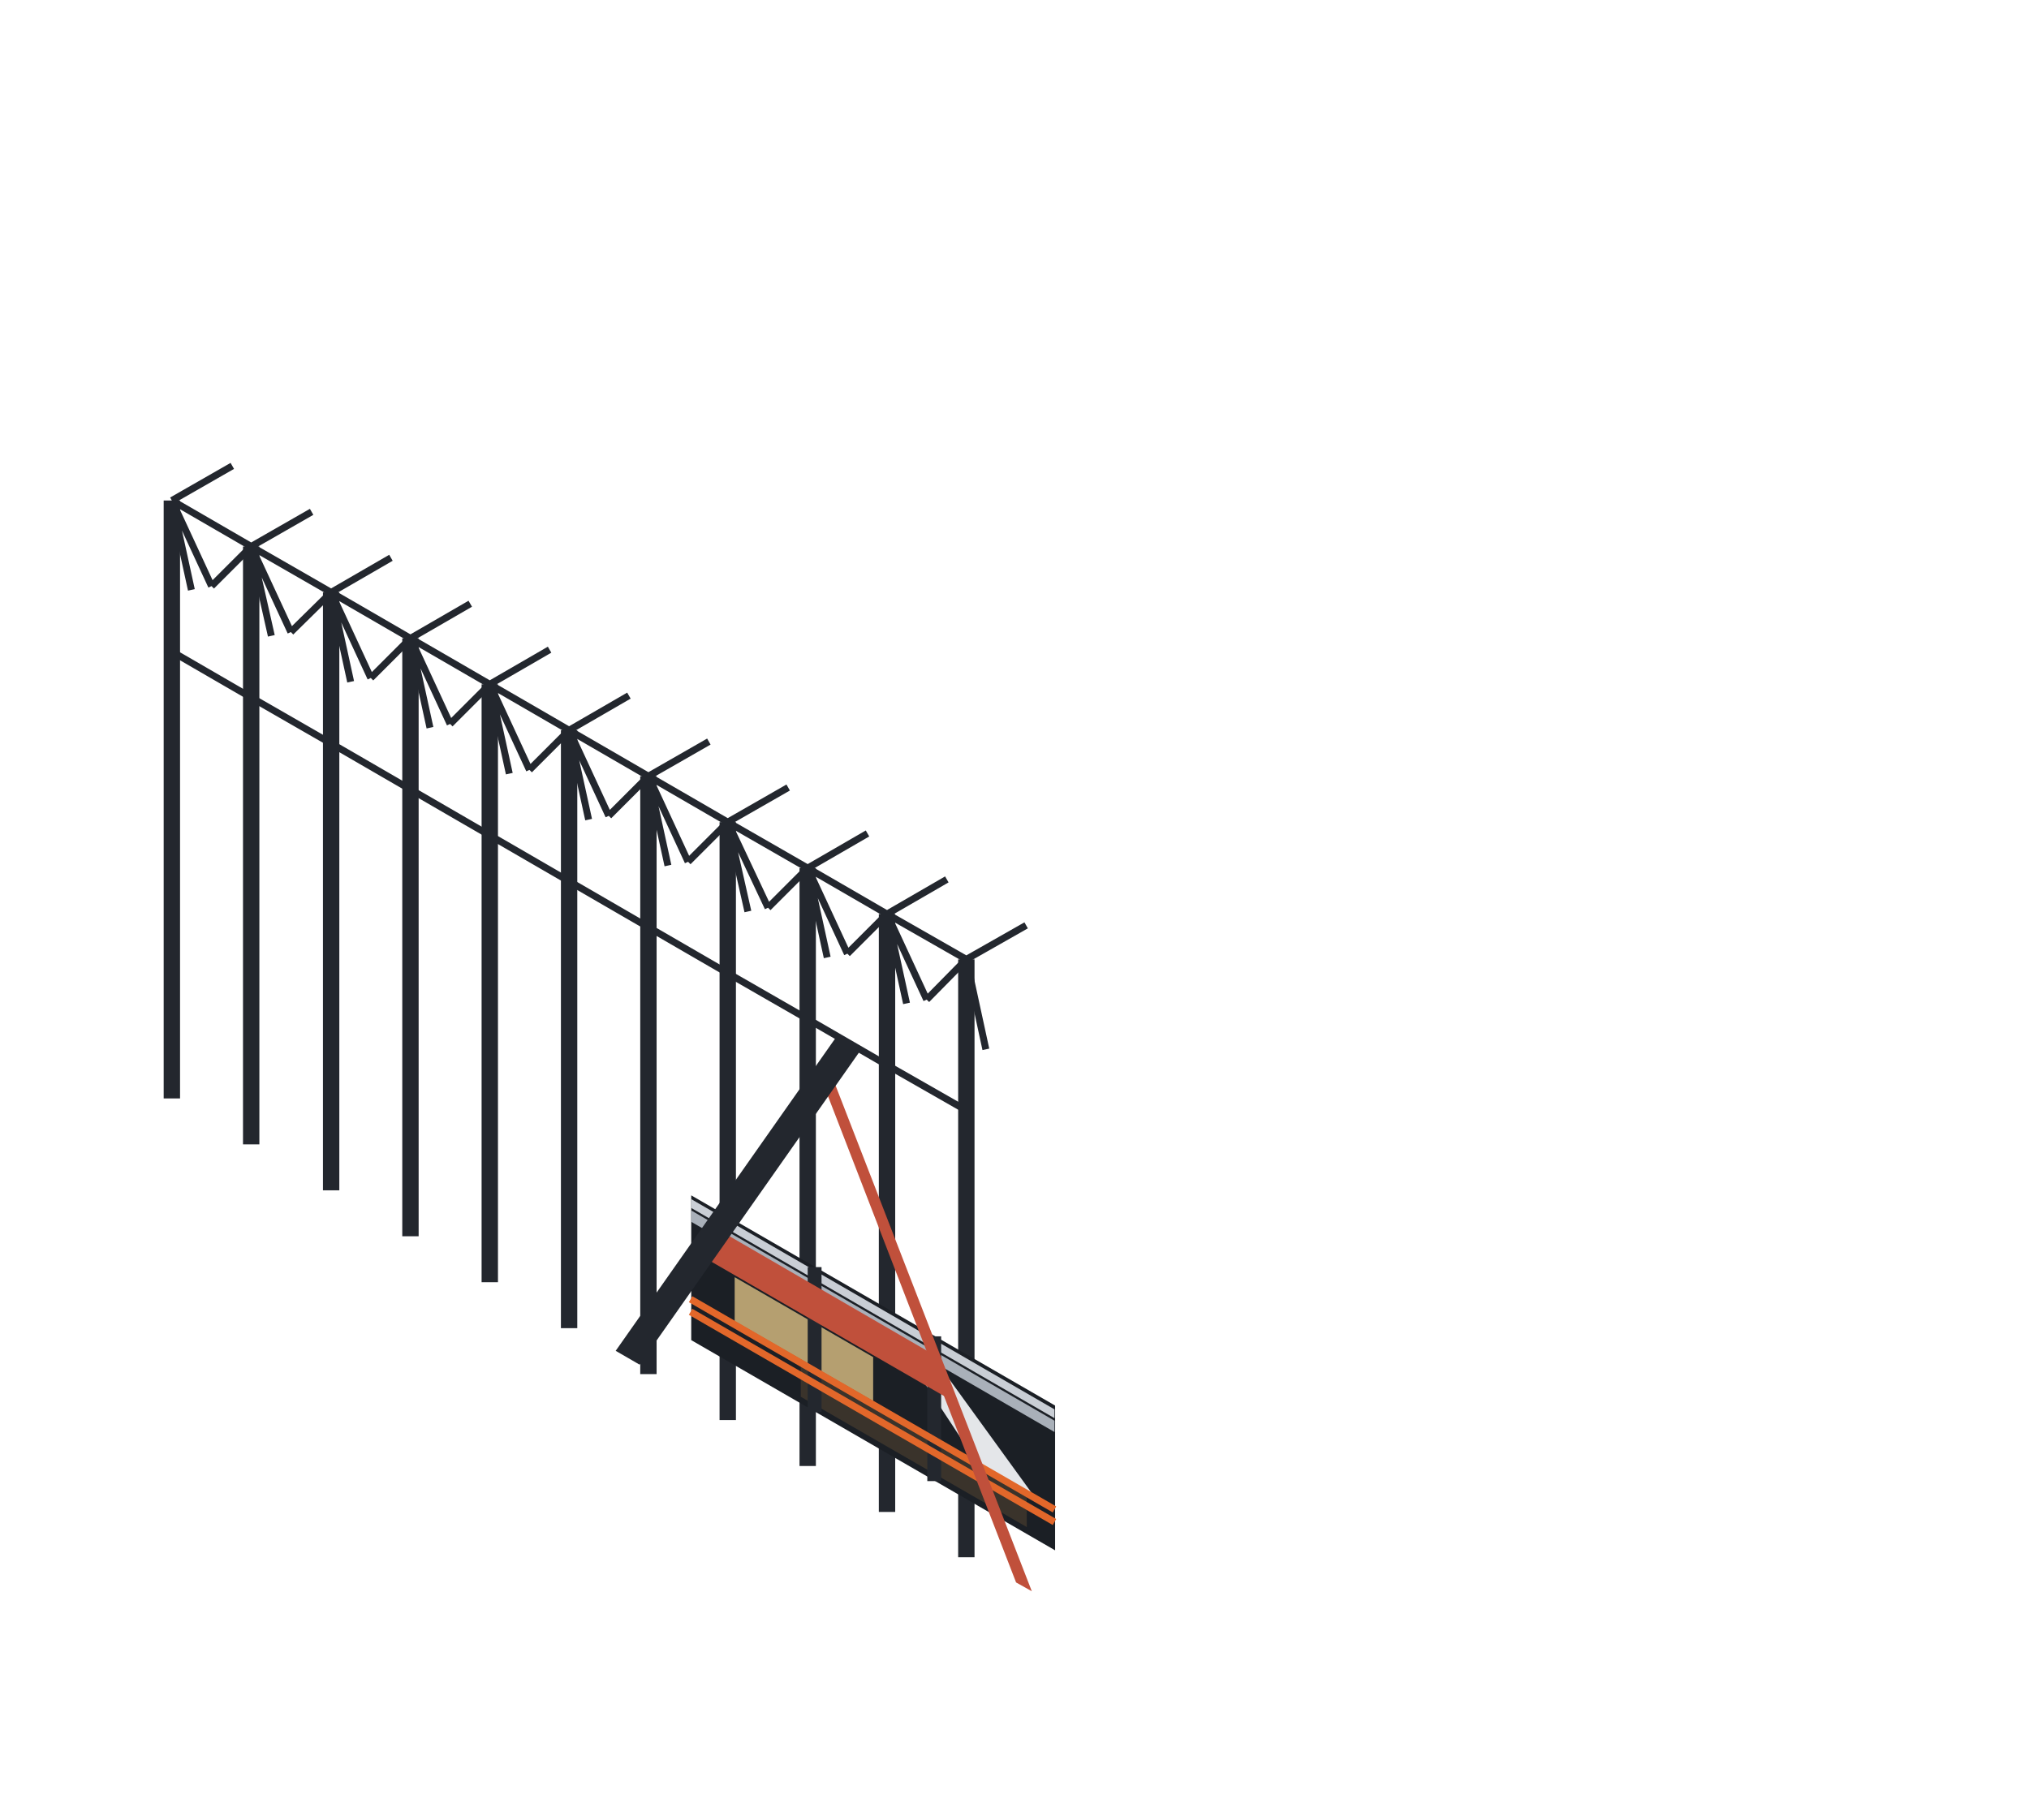
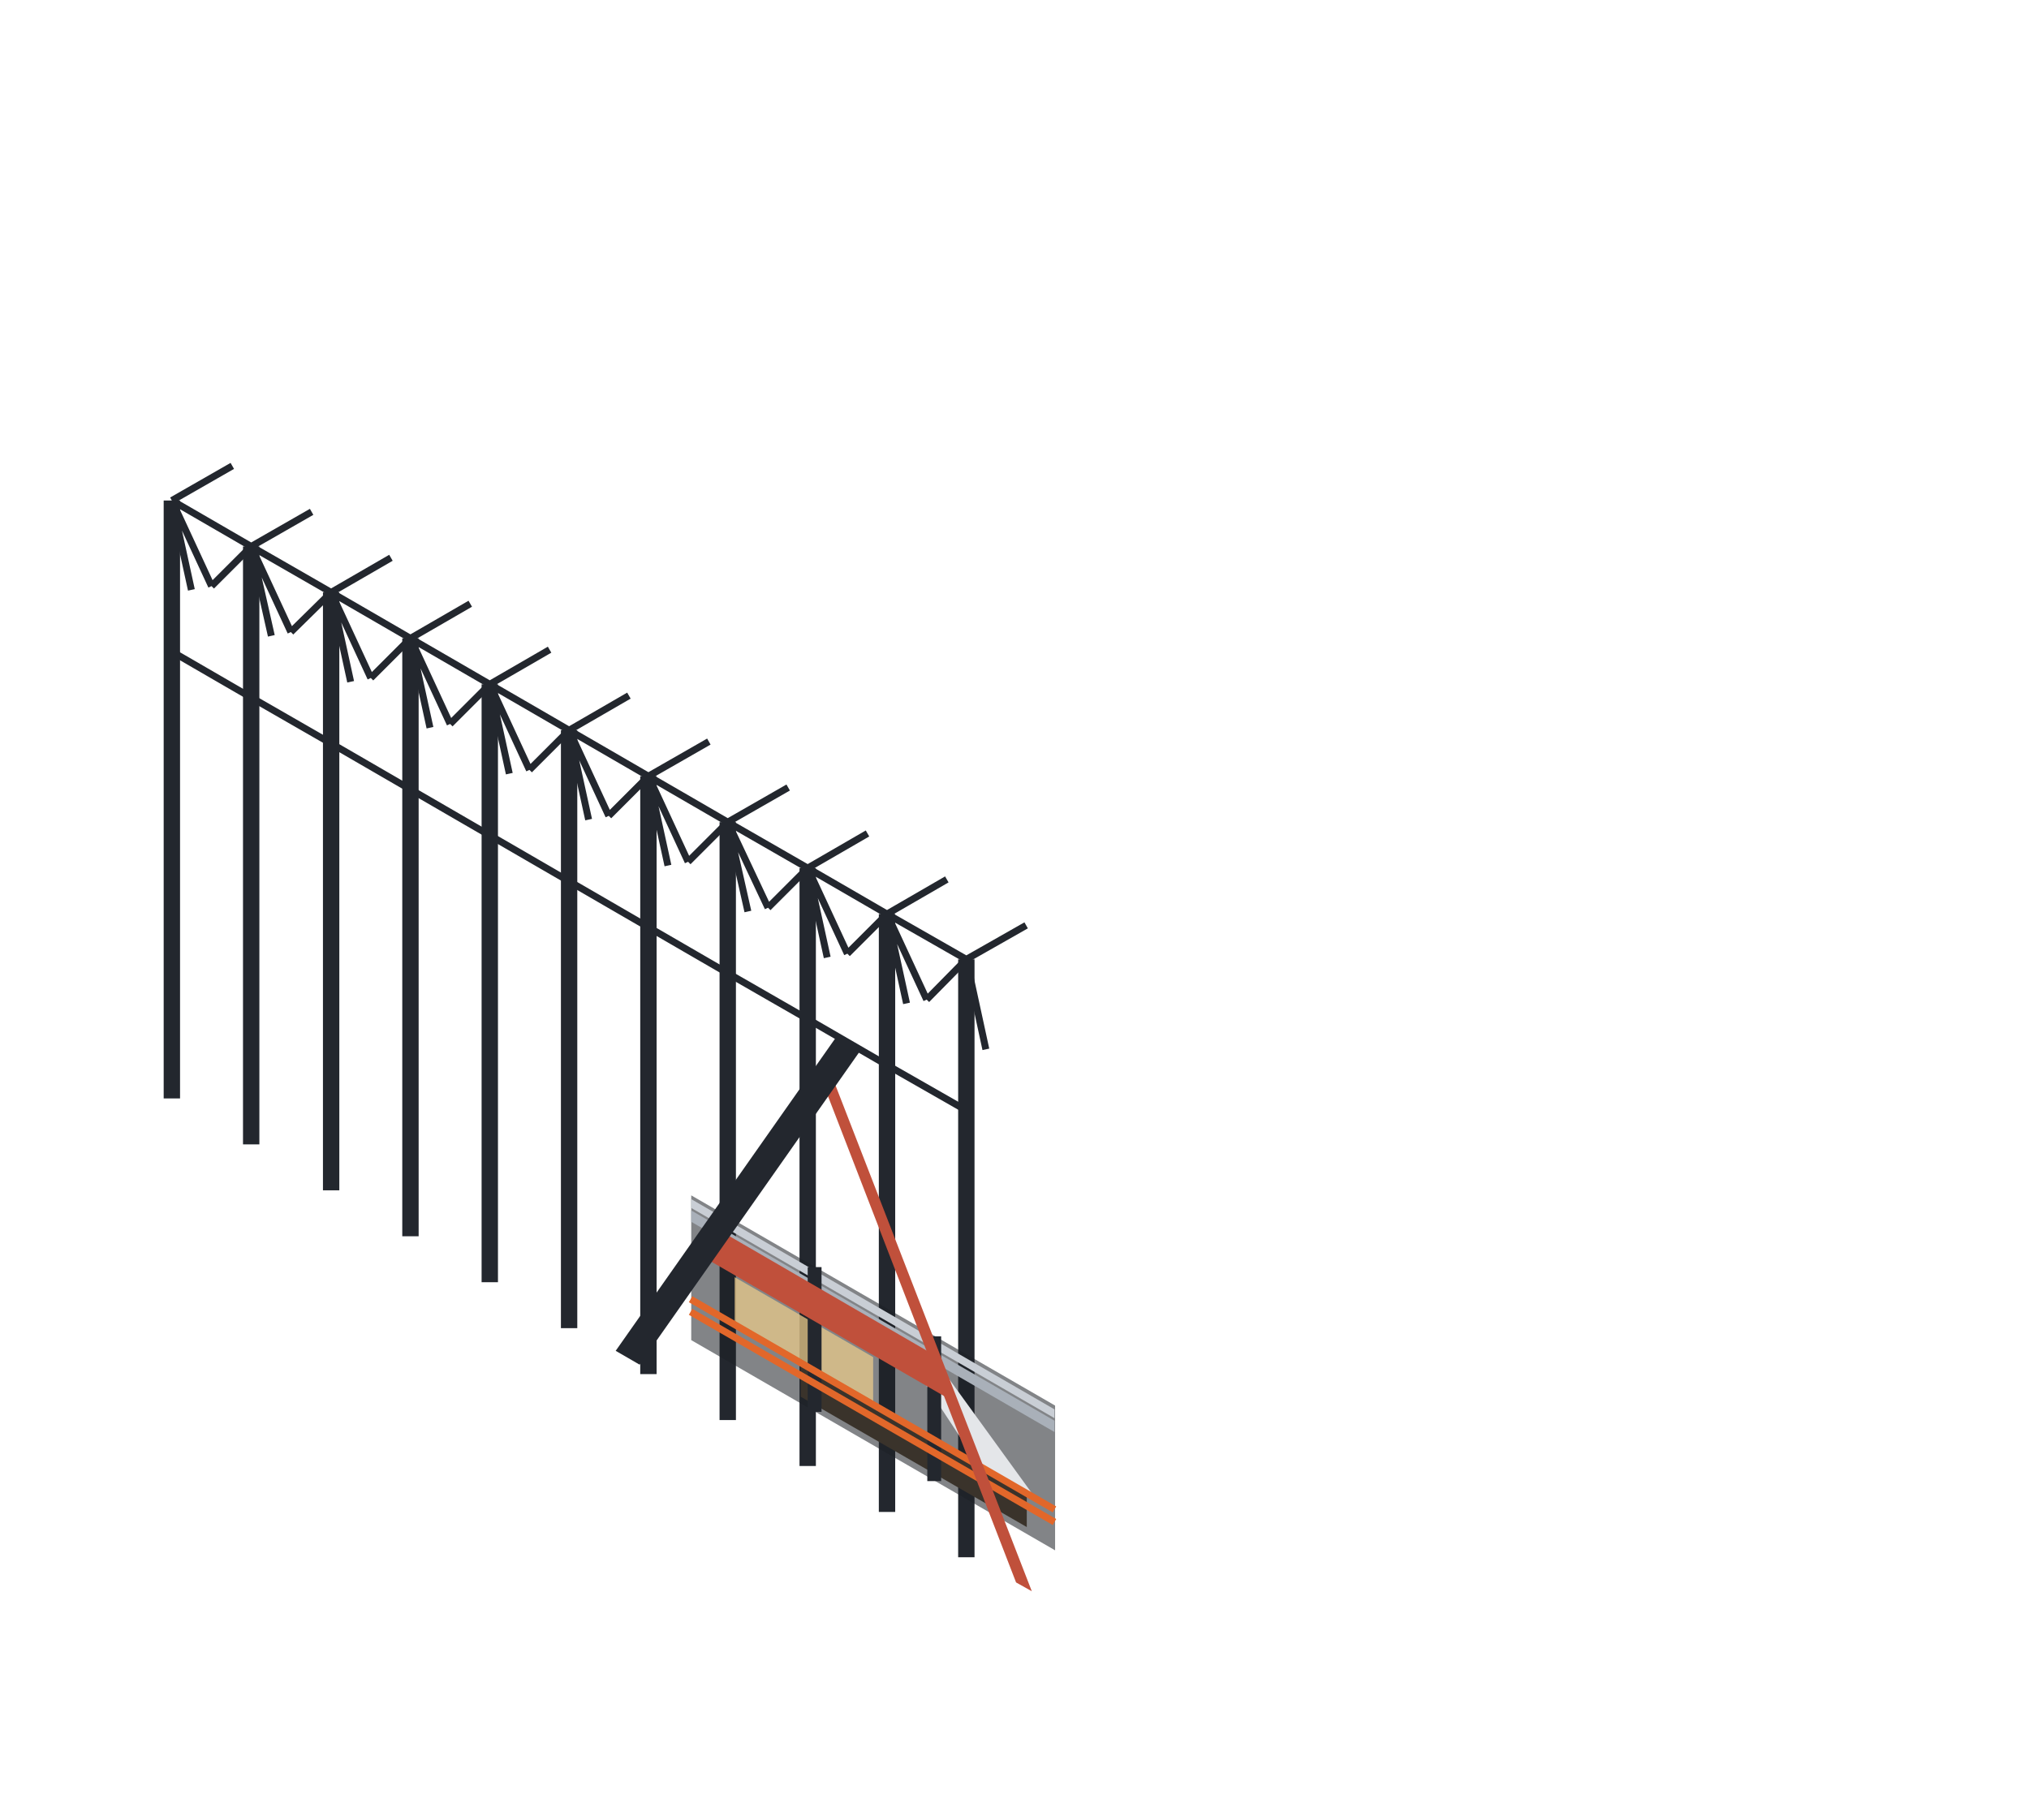
<svg xmlns="http://www.w3.org/2000/svg" viewBox="-260.8 -95.5 322.3 289.1" width="644.5" height="578.2">
  <path d="M-107.3 56.9L-97.8 51.5M-107.3 56.9L-104.2 71.2M-119.9 49.7L-110.4 44.2M-119.9 49.7L-116.8 63.9M-132.5 42.4L-123 36.9M-132.5 42.4L-129.4 56.6M-145.2 35.1L-135.6 29.6M-145.2 35.1L-142 49.3M-157.8 27.8L-148.2 22.3M-157.8 27.8L-154.7 42M-170.4 20.5L-160.9 15M-170.4 20.5L-167.3 34.7M-183 13.2L-173.5 7.7M-183 13.2L-179.9 27.4M-195.6 5.9L-186.1 0.4M-195.6 5.9L-192.5 20.1M-208.2 -1.4L-198.7 -6.9M-208.2 -1.4L-205.1 12.8M-220.9 -8.7L-211.3 -14.2M-220.9 -8.7L-217.7 5.5M-233.5 -16L-223.9 -21.5M-233.5 -16L-230.4 -1.8M-107.3 56.9L-119.9 49.7M-107.3 56.9L-113.6 63.3M-113.6 63.3L-119.9 49.7M-107.3 80.9L-119.9 73.7M-119.9 49.7L-132.5 42.4M-119.9 49.7L-126.2 56M-126.2 56L-132.5 42.4M-119.9 73.7L-132.5 66.4M-132.5 42.4L-145.2 35.1M-132.5 42.4L-138.8 48.7M-138.8 48.7L-145.2 35.1M-132.5 66.4L-145.2 59.1M-145.2 35.1L-157.8 27.8M-145.2 35.1L-151.5 41.4M-151.5 41.4L-157.8 27.8M-145.2 59.1L-157.8 51.8M-157.8 27.8L-170.4 20.5M-157.8 27.8L-164.1 34.1M-164.1 34.1L-170.4 20.5M-157.8 51.8L-170.4 44.5M-170.4 20.5L-183 13.2M-170.4 20.5L-176.7 26.8M-176.7 26.8L-183 13.2M-170.4 44.5L-183 37.2M-183 13.2L-195.6 5.9M-183 13.2L-189.3 19.5M-189.3 19.5L-195.6 5.9M-183 37.2L-195.6 29.9M-195.6 5.9L-208.2 -1.4M-195.6 5.9L-201.9 12.2M-201.9 12.2L-208.2 -1.4M-195.6 29.9L-208.2 22.6M-208.2 -1.4L-220.9 -8.7M-208.2 -1.4L-214.6 4.9M-214.6 4.9L-220.9 -8.7M-208.2 22.6L-220.9 15.3M-220.9 -8.7L-233.5 -16M-220.9 -8.7L-227.2 -2.4M-227.2 -2.4L-233.5 -16M-220.9 15.3L-233.5 8" stroke="#23272E" stroke-width="1.1" fill="none" stroke-linejoin="round" />
  <path d="M-107.3 151.9L-107.3 56.9M-119.9 144.7L-119.9 49.7M-132.5 137.4L-132.5 42.4M-145.2 130.1L-145.2 35.1M-157.8 122.8L-157.8 27.8M-170.4 115.5L-170.4 20.5M-183 108.2L-183 13.2M-195.6 100.9L-195.6 5.9M-208.2 93.6L-208.2 -1.4M-220.9 86.3L-220.9 -8.7M-233.5 79L-233.5 -16" stroke="#23272E" stroke-width="2.6" fill="none" />
-   <polygon points="-93.2,150.8 -151,117.4 -151,94.4 -93.2,127.8" fill="#1B1F25" />
+   <polygon points="-93.2,150.8 -151,117.4 -151,94.4 -93.2,127.8" fill="#1B1F25" opacity="0.55" />
  <polygon points="-97.7,147.1 -133.6,126.4 -133.6,121.4 -97.7,142.1" fill="#3A332B" />
  <polygon points="-93.3,132 -151,98.6 -151,96.8 -93.3,130.2" fill="#A9B0B9" />
  <polygon points="-93.3,129.8 -151,96.4 -151,95 -93.3,128.4" fill="#C9CED5" />
  <polygon points="-95.6,143.5 -104.8,138.1 -117.5,118.8 -110.6,122.8" fill="#E4E6E9" />
  <polygon points="-122.1,127.1 -144.1,114.4 -144.1,107.4 -122.1,120.1" fill="#E8C989" opacity="0.75" />
  <path d="M-112.4 139.8V116.8M-131.4 128.8V105.8" stroke="#23272E" stroke-width="2.2" />
  <path d="M-93.3 144.3L-151.1 110.9M-93.3 146.3L-151.1 112.9" stroke="#E2672A" stroke-width="1.1" fill="none" />
  <polygon points="-96.9,157.3 -99.4,155.9 -130.8,74.7 -128.4,76.1" fill="#C0503B" />
  <polygon points="-109.6,127 -149.6,103.9 -146.8,99.8 -112.5,119.7" fill="#C0503B" />
  <polygon points="-159.2,121.3 -163,119.1 -127.8,69 -124,71.2" fill="#23272E" />
</svg>
